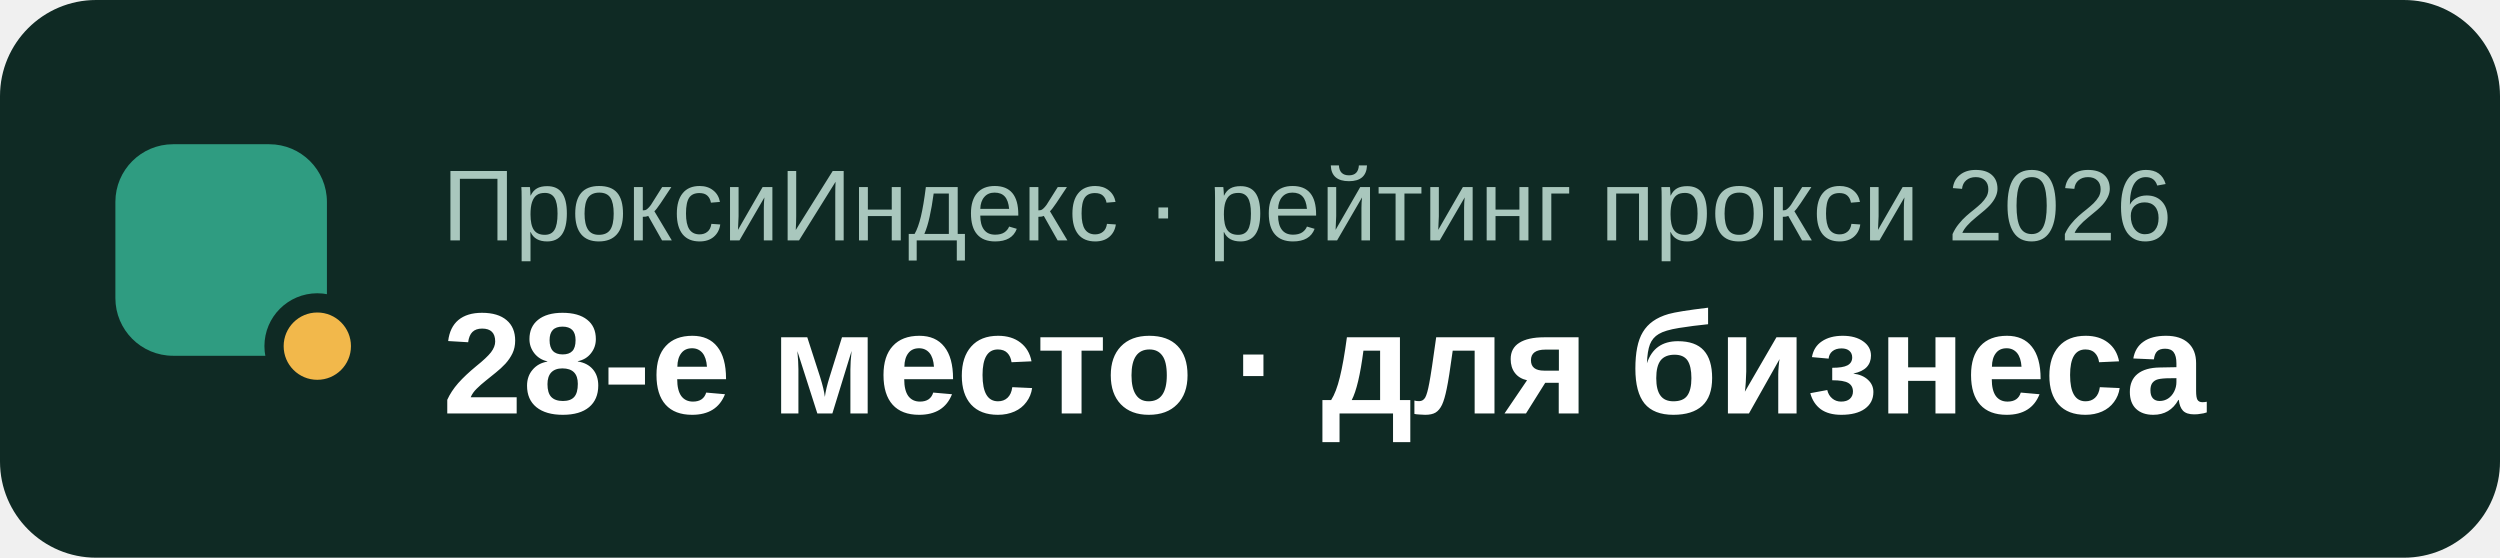
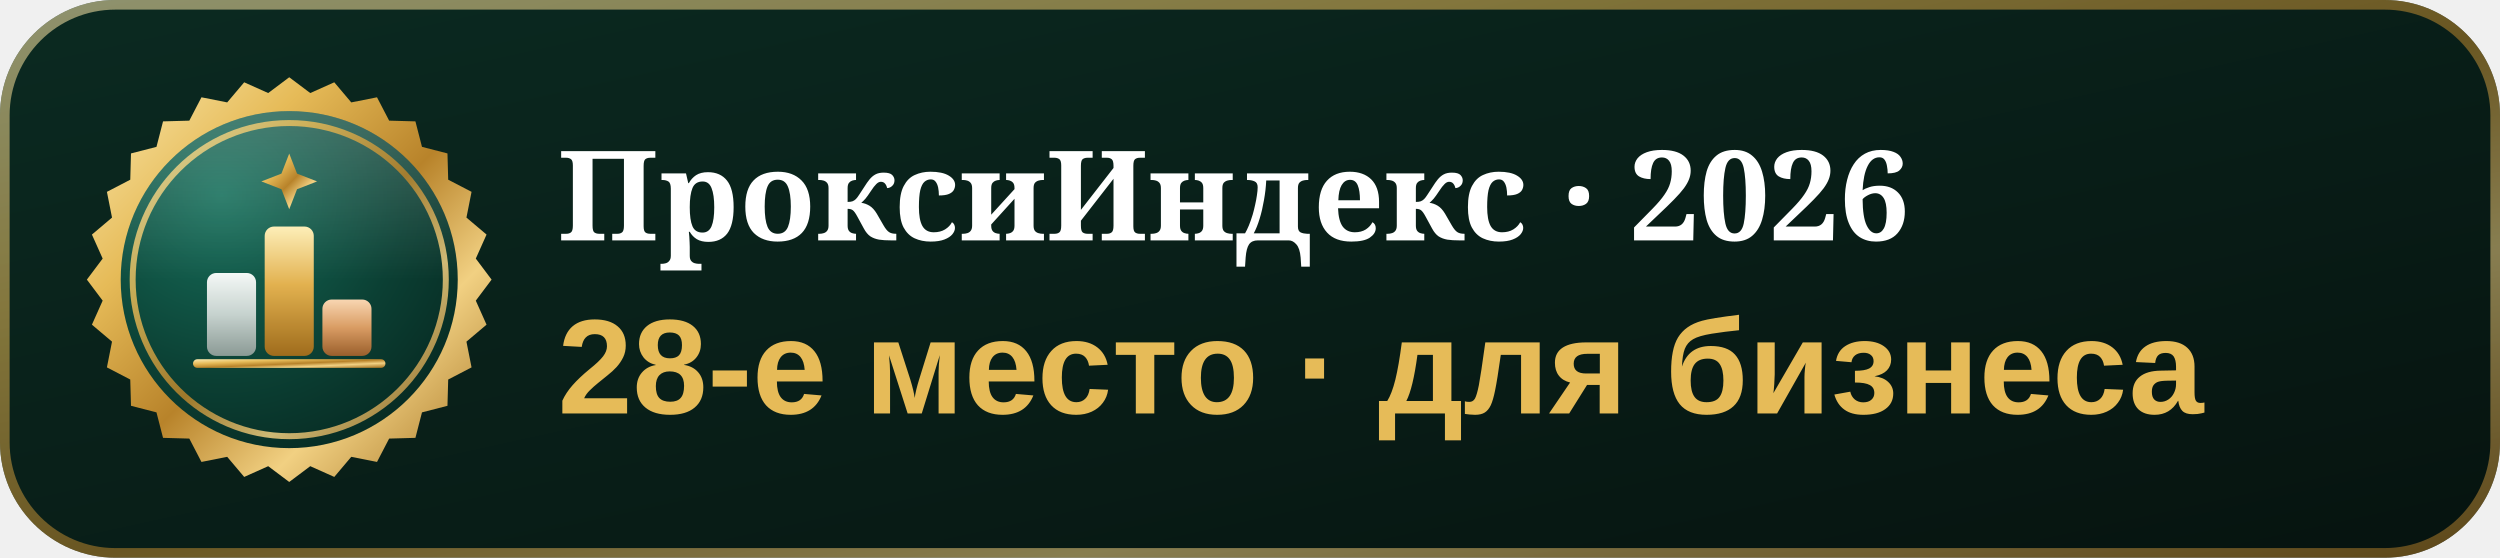
<svg xmlns="http://www.w3.org/2000/svg" width="260" height="58" viewBox="0 0 260 58" role="img" aria-label="28-е место — ПроксиИндекс 2026">
-   <rect width="260" height="58" rx="10" fill="#0f2a24" />
-   <rect x="12" y="15" width="22" height="22" rx="6" fill="#2f9c81" />
-   <circle cx="33" cy="36" r="4.5" fill="#f2b84b" stroke="#0f2a24" stroke-width="2" />
-   <text x="46" y="25" font-family="Golos Text,Arial,sans-serif" font-size="10.5" fill="#a9c7bd">ПроксиИндекс · рейтинг прокси 2026</text>
-   <text x="46" y="43" font-family="Golos Text,Arial,sans-serif" font-size="15" font-weight="700" fill="#ffffff">28-е место · для бизнеса</text>
+   <defs>
+     <linearGradient id="bgold" x1="0" y1="0" x2="1" y2="1">
+       <stop offset="0" stop-color="#fbeab0" />
+       <stop offset=".28" stop-color="#e6bb58" />
+       <stop offset=".52" stop-color="#b8832a" />
+       <stop offset=".72" stop-color="#f1d082" />
+       <stop offset="1" stop-color="#a26f1e" />
+     </linearGradient>
+     <linearGradient id="bgoldv" x1="0" y1="0" x2="0" y2="1">
+       <stop offset="0" stop-color="#fdeeb8" />
+       <stop offset=".45" stop-color="#e2b14f" />
+       <stop offset="1" stop-color="#9f6c1c" />
+     </linearGradient>
+     <linearGradient id="bsilv" x1="0" y1="0" x2="0" y2="1">
+       <stop offset="0" stop-color="#f4f8f6" />
+       <stop offset=".5" stop-color="#c6d2ce" />
+       <stop offset="1" stop-color="#8b9a95" />
+     </linearGradient>
+     <linearGradient id="bbron" x1="0" y1="0" x2="0" y2="1">
+       <stop offset="0" stop-color="#f8d6b2" />
+       <stop offset=".5" stop-color="#d99c63" />
+       <stop offset="1" stop-color="#9a5f2c" />
+     </linearGradient>
+     <radialGradient id="bemer" cx=".3" cy=".25" r="1">
+       <stop offset="0" stop-color="#17705c" />
+       <stop offset=".55" stop-color="#0b3f33" />
+       <stop offset="1" stop-color="#05201a" />
+     </radialGradient>
+     <linearGradient id="bshine" x1="0" y1="0" x2="0" y2="1">
+       <stop offset="0" stop-color="#fff" stop-opacity=".22" />
+       <stop offset=".5" stop-color="#fff" stop-opacity="0" />
+     </linearGradient>
+     <linearGradient id="bbg" x1="0" y1="0" x2="1" y2="1">
+       <stop offset="0" stop-color="#0b2a21" />
+       <stop offset="1" stop-color="#06130f" />
+     </linearGradient>
+   </defs>
+   <rect width="260" height="58" rx="12" fill="url(#bbg)" />
+   <rect x=".5" y=".5" width="259" height="57" rx="11.5" fill="none" stroke="url(#bgold)" stroke-opacity=".55" />
+   <g transform="translate(8 7) scale(.69)">
+     <polygon points="62.50,32.00 60.12,35.17 61.74,38.79 58.71,41.35 59.48,45.23 55.96,47.06 55.85,51.02 52.01,52.01 51.02,55.85 47.06,55.96 45.23,59.48 41.35,58.71 38.79,61.74 35.17,60.12 32.00,62.50 28.83,60.12 25.21,61.74 22.65,58.71 18.77,59.48 16.94,55.96 12.98,55.85 11.99,52.01 8.15,51.02 8.04,47.06 4.52,45.23 5.29,41.35 2.26,38.79 3.88,35.17 1.50,32.00 3.88,28.83 2.26,25.21 5.29,22.65 4.52,18.77 8.04,16.94 8.15,12.98 11.99,11.99 12.98,8.15 16.94,8.04 18.77,4.52 22.65,5.29 25.21,2.26 28.83,3.88 32.00,1.50 35.17,3.88 38.79,2.26 41.35,5.29 45.23,4.52 47.06,8.04 51.02,8.15 52.01,11.99 55.85,12.98 55.96,16.94 59.48,18.77 58.71,22.65 61.74,25.21 60.12,28.83" fill="url(#bgold)" />
+     <circle cx="32" cy="32" r="25.4" fill="url(#bemer)" />
+     <circle cx="32" cy="32" r="25.4" fill="url(#bshine)" />
+     <circle cx="32" cy="32" r="23.6" fill="none" stroke="url(#bgold)" stroke-width=".9" stroke-opacity=".85" />
+     <rect x="19.6" y="31" width="7.4" height="12.5" rx="1.4" fill="url(#bsilv)" />
+     <rect x="28.3" y="24" width="7.4" height="19.5" rx="1.4" fill="url(#bgoldv)" />
+     <rect x="37" y="35" width="7.4" height="8.5" rx="1.4" fill="url(#bbron)" />
+     <rect x="17.5" y="44" width="29" height="1.3" rx=".65" fill="url(#bgold)" />
+     <path d="M32 13.0 L33.176 16.024 L36.2 17.2 L33.176 18.376 L32 21.4 L30.824 18.376 L27.8 17.2 L30.824 16.024Z" fill="url(#bgold)" />
+   </g>
+   <text x="58" y="25" font-family="Playfair Display,Georgia,serif" font-size="13" font-weight="800" fill="#ffffff">ПроксиИндекс · 2026</text>
+   <text x="58" y="43" font-family="Golos Text,Arial,sans-serif" font-size="14" font-weight="700" fill="#e6bb58">28-е место · для бизнеса</text>
</svg>
